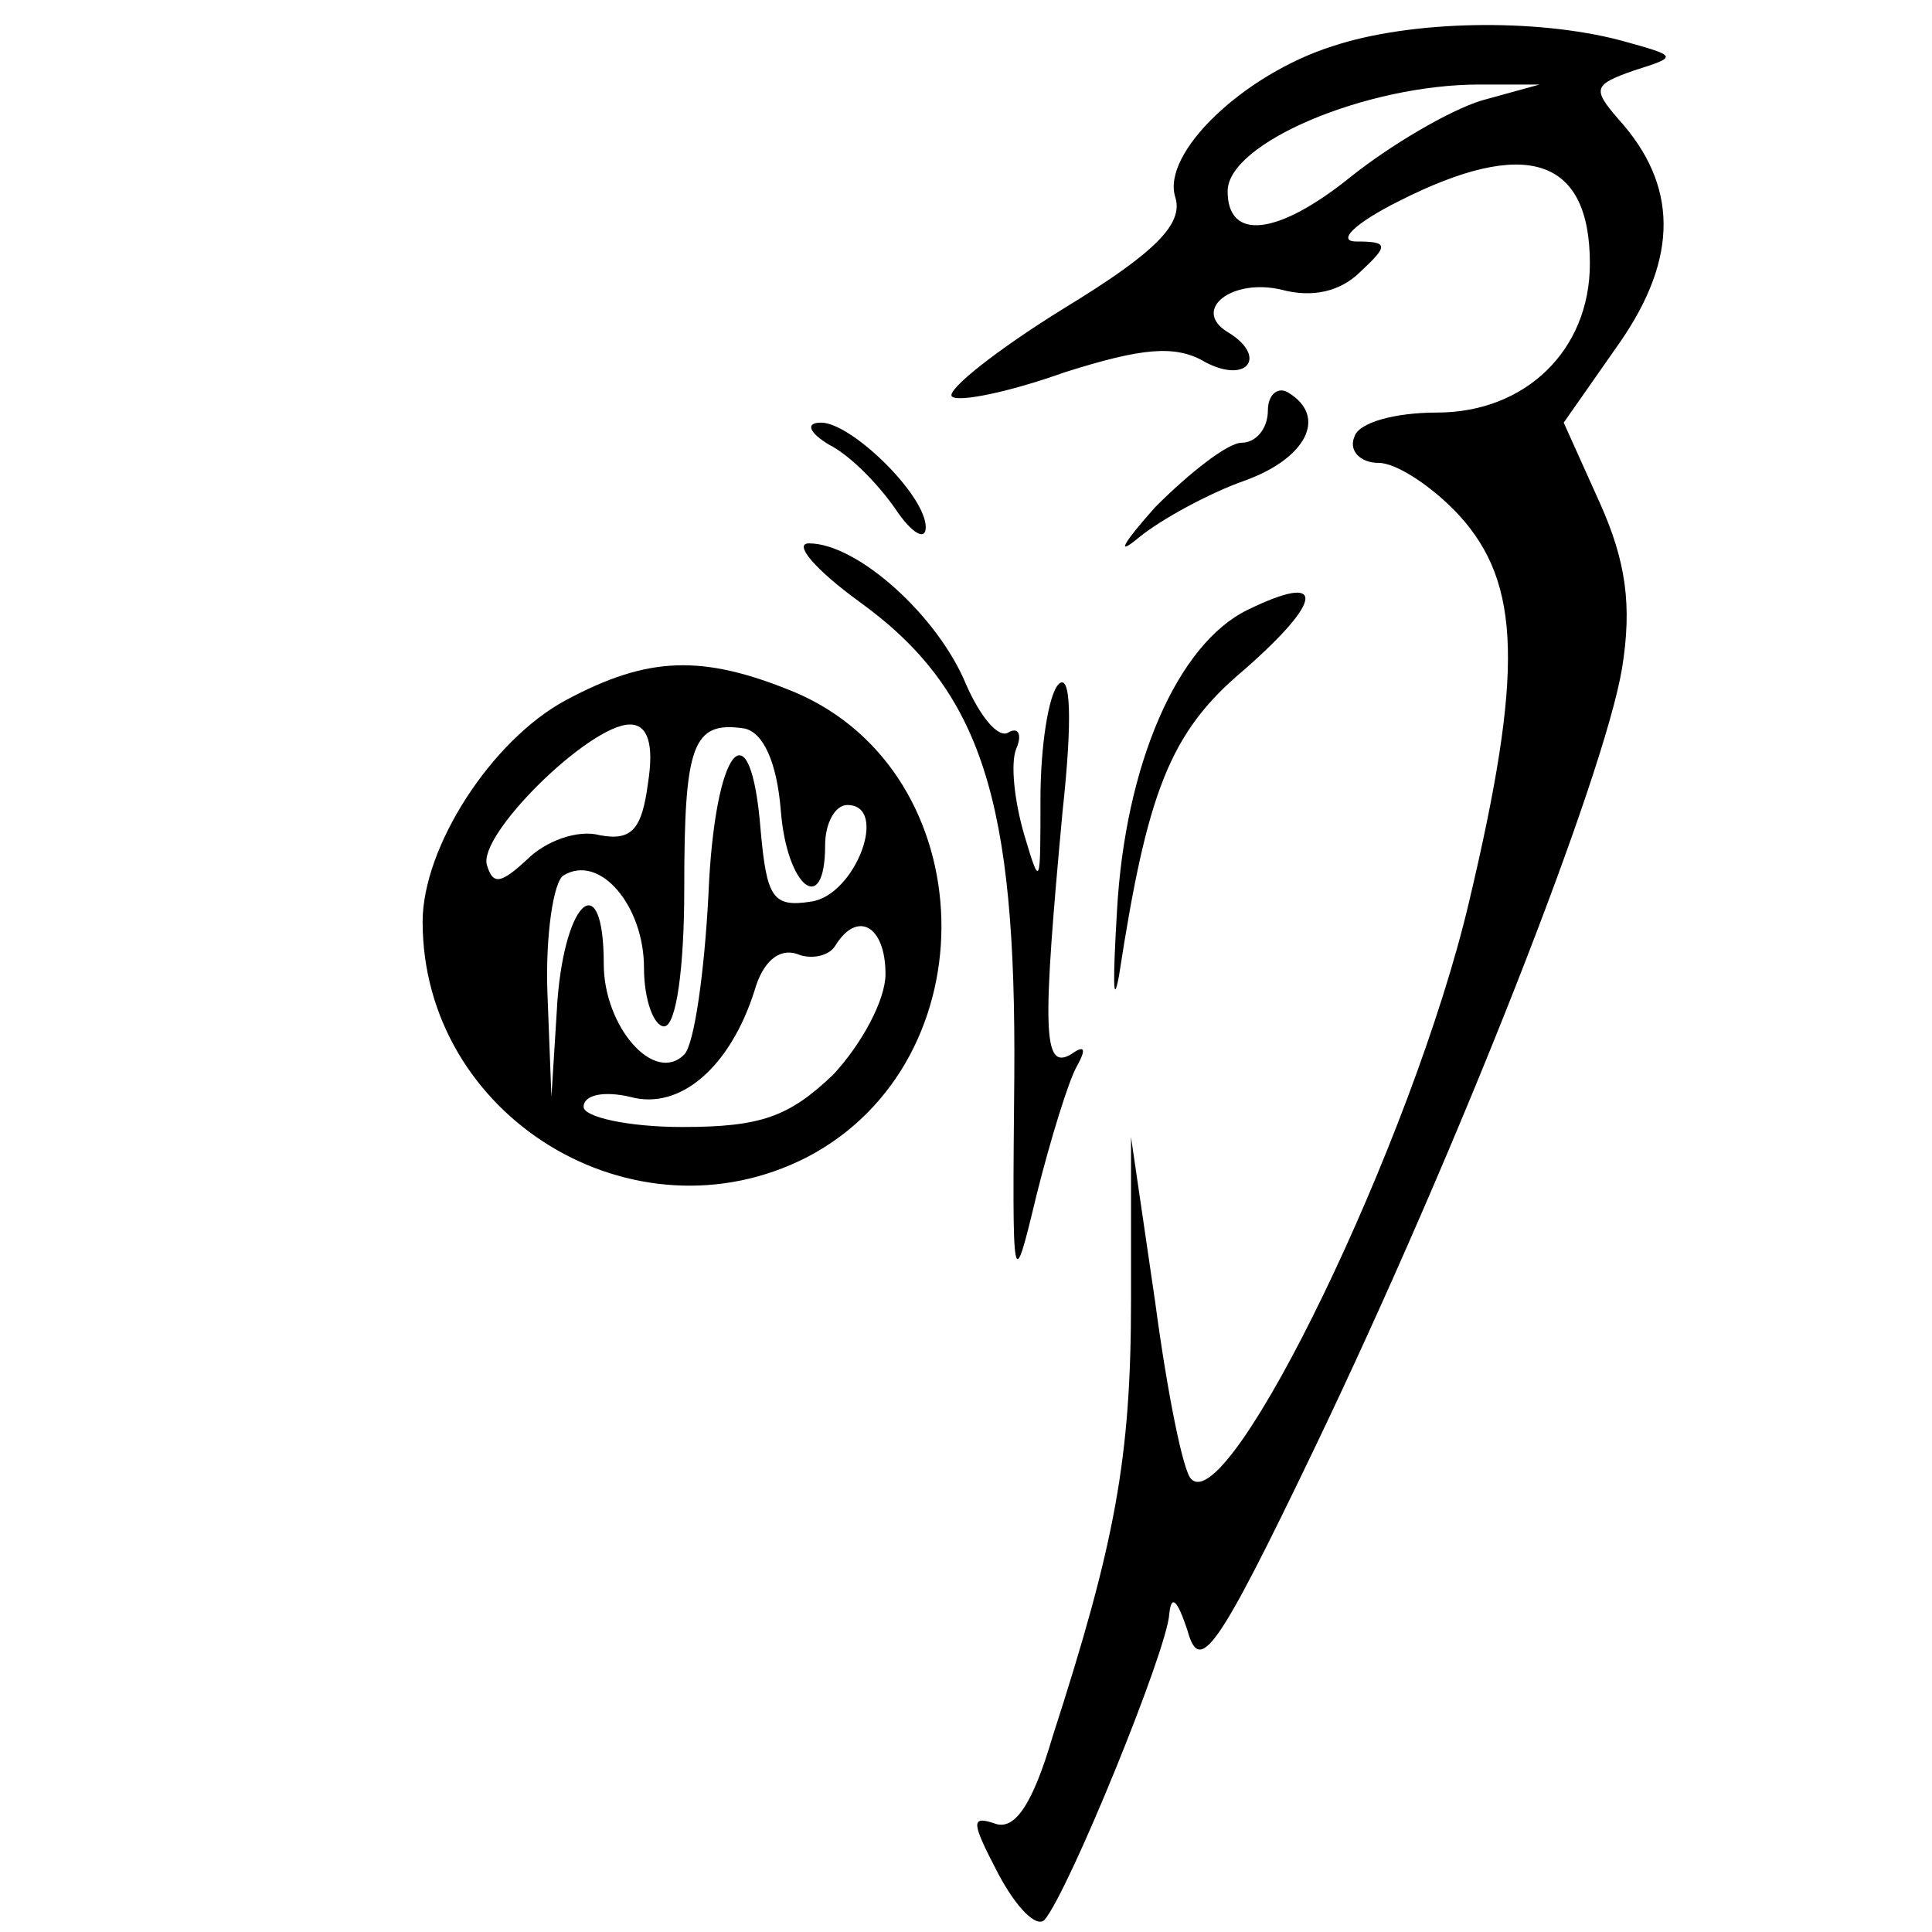
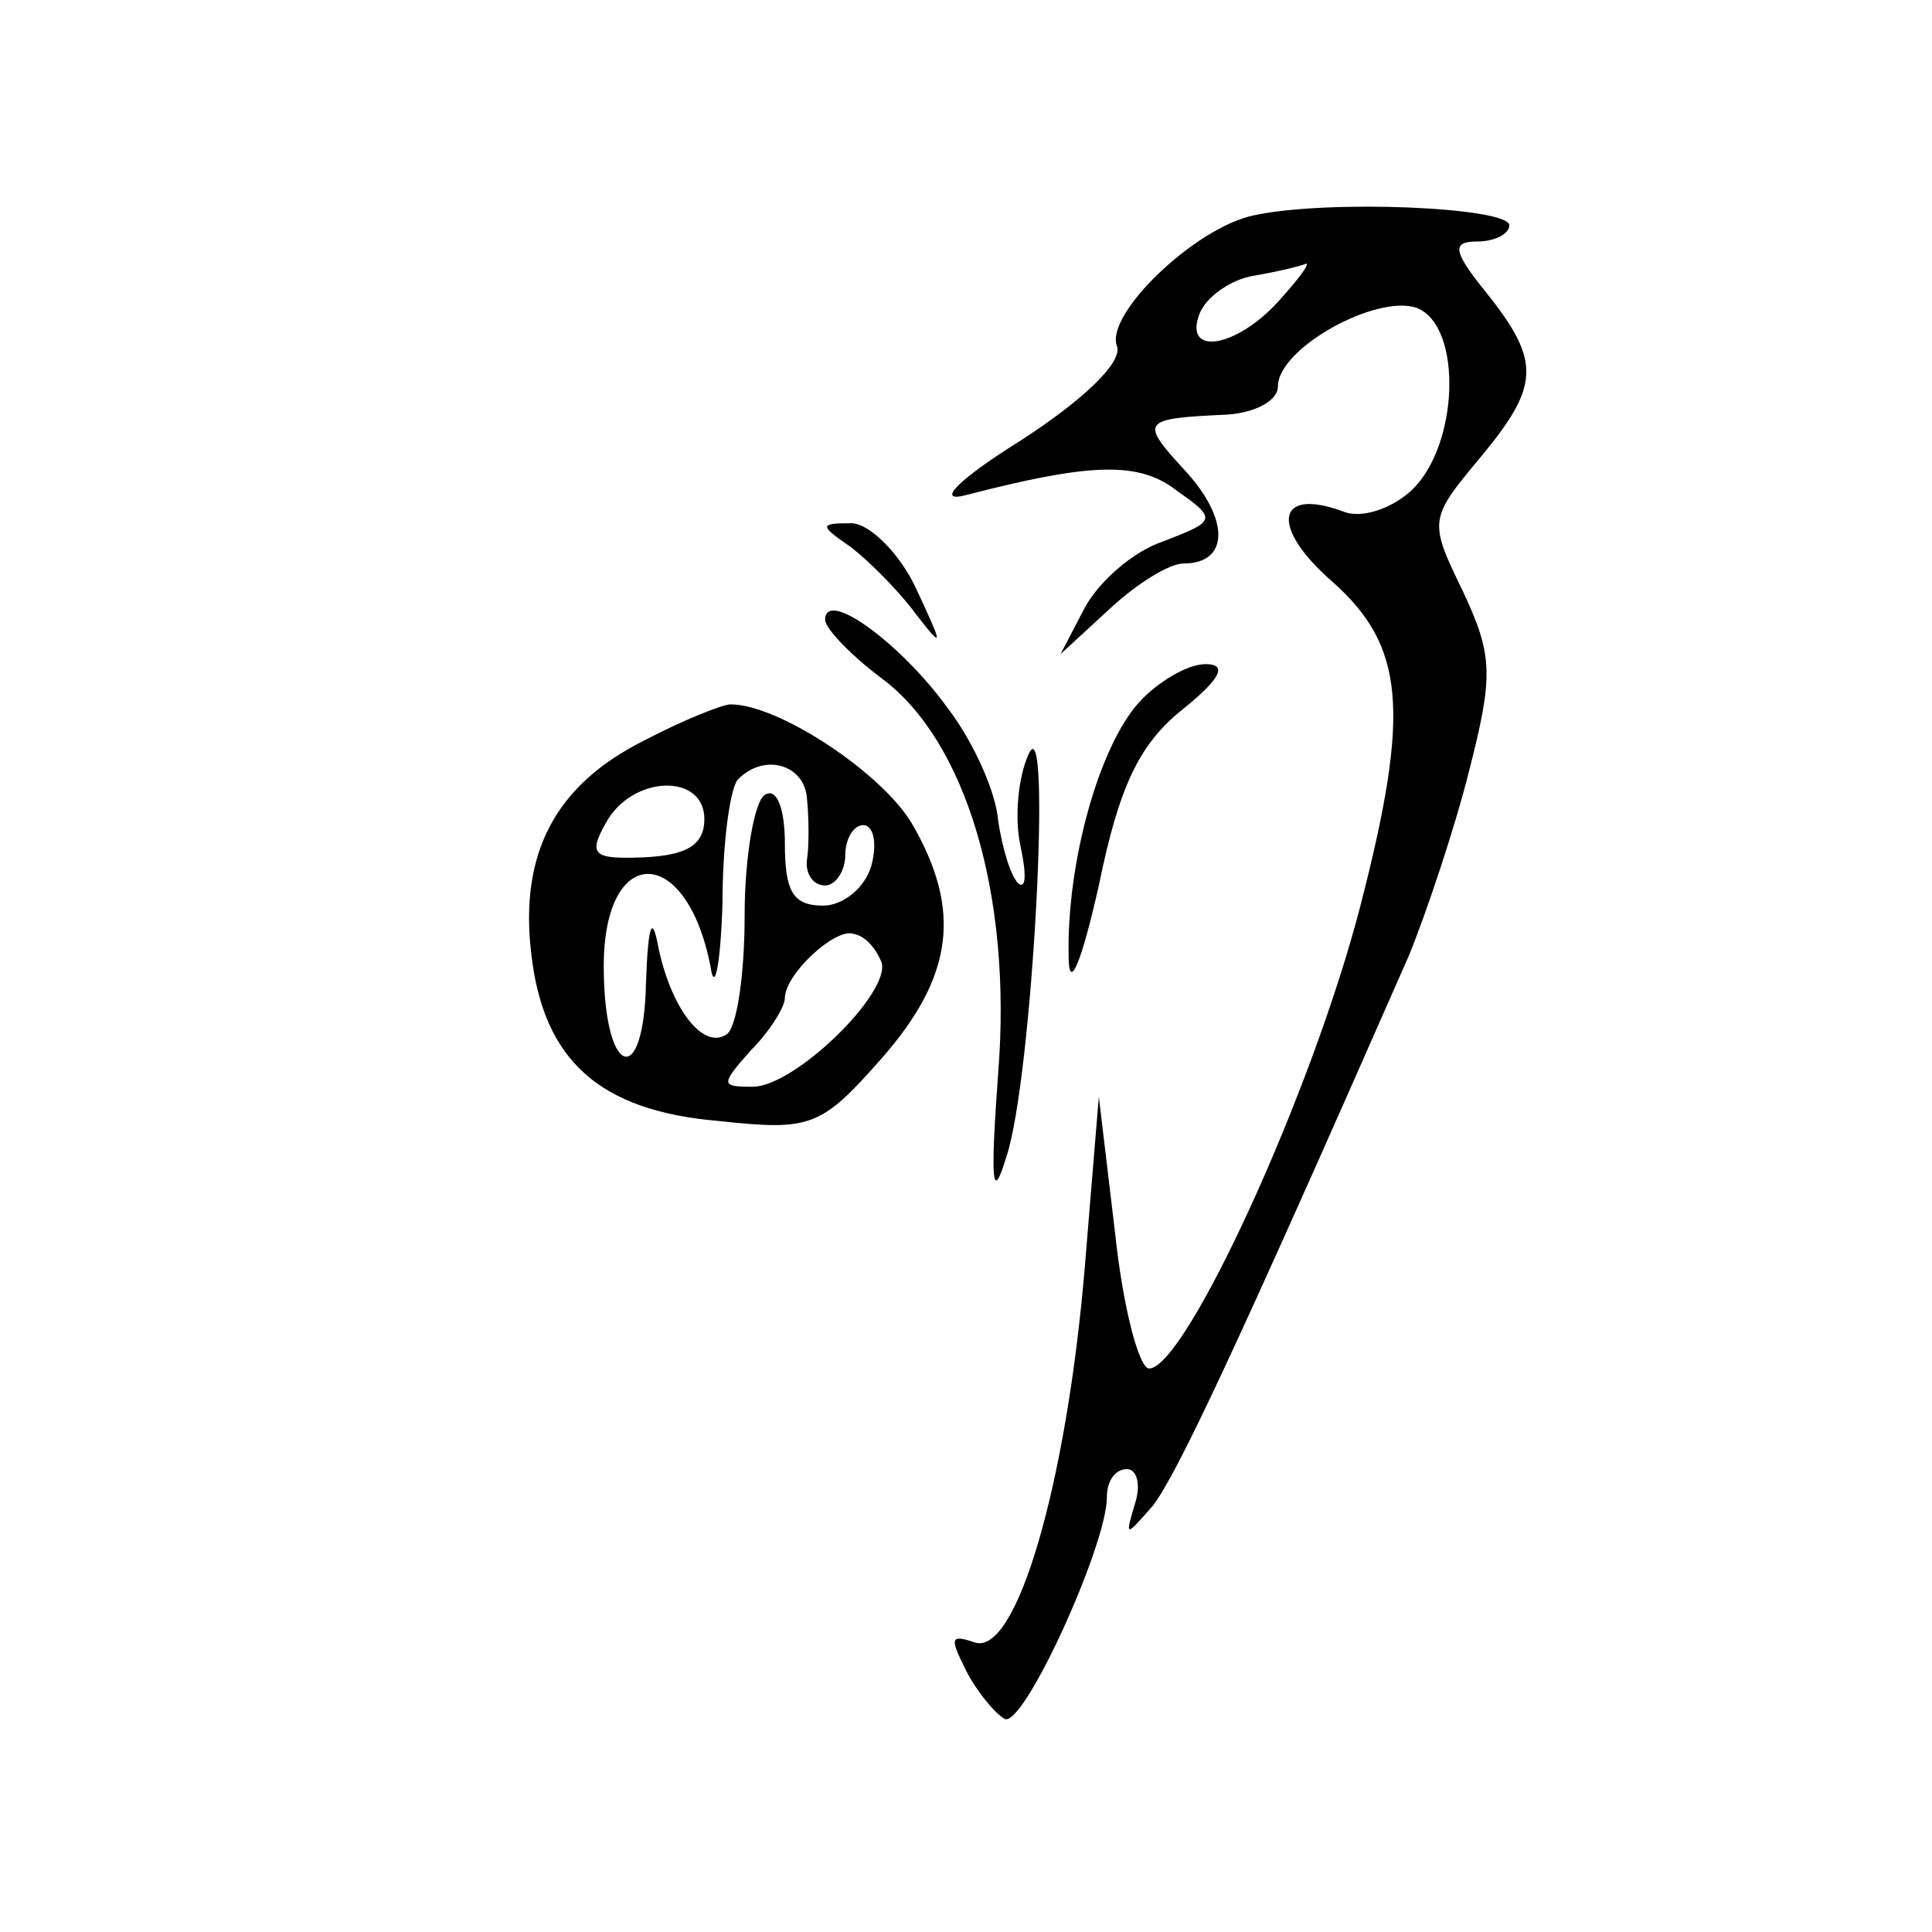
<svg xmlns="http://www.w3.org/2000/svg" version="1.0" width="96pt" height="96pt" viewBox="0 0 96 96" preserveAspectRatio="xMidYMid meet">
  <g transform="translate(0,96) scale(0.1,-0.1)" fill="#000000" stroke="none">
-     <path d="M662 937 c-44 -14 -85 -53 -78 -75 4 -13 -9 -27 -55 -55 -34 -21 -59 -41 -56 -44 3 -3 28 2 56 12 38 12 55 14 70 5 21 -11 31 3 11 15 -18 11 2 27 27 21 15 -4 29 -1 39 9 14 13 14 15 -2 15 -10 0 -1 9 21 20 63 32 95 22 95 -31 0 -43 -32 -74 -76 -74 -21 0 -39 -5 -41 -12 -3 -7 3 -13 12 -13 9 0 27 -12 40 -26 31 -34 32 -78 5 -192 -28 -119 -119 -306 -138 -287 -4 3 -12 43 -18 88 l-12 82 0 -81 c0 -79 -8 -121 -39 -217 -10 -34 -19 -47 -29 -43 -12 4 -11 0 2 -25 9 -17 19 -27 23 -23 12 14 61 134 62 152 1 10 4 7 9 -8 6 -22 14 -12 63 90 72 150 144 334 153 388 5 31 2 53 -11 82 l-18 40 28 40 c29 42 29 78 -1 111 -13 15 -12 17 8 24 22 7 22 7 -7 15 -42 11 -104 10 -143 -3z m74 -27 c-16 -5 -45 -22 -65 -38 -36 -29 -61 -32 -61 -7 0 24 69 53 125 53 l30 0 -29 -8z" />
-     <path d="M630 756 c0 -9 -6 -16 -13 -16 -7 0 -26 -15 -43 -32 -16 -18 -20 -25 -8 -15 11 9 35 22 52 28 31 11 42 32 22 44 -5 3 -10 -1 -10 -9z" />
-     <path d="M412 739 c10 -5 24 -19 33 -32 8 -12 15 -16 15 -9 0 16 -37 52 -52 52 -8 0 -6 -5 4 -11z" />
-     <path d="M427 661 c61 -44 78 -99 77 -236 -1 -107 -1 -109 11 -59 7 28 16 57 20 64 5 9 4 11 -3 6 -14 -8 -14 13 -4 121 5 46 4 69 -2 63 -5 -5 -9 -31 -9 -57 0 -43 0 -45 -8 -18 -5 17 -7 36 -4 43 3 7 1 11 -4 8 -5 -3 -14 8 -21 24 -14 34 -54 70 -78 70 -8 0 3 -13 25 -29z" />
-     <path d="M620 657 c-35 -17 -61 -77 -65 -150 -2 -34 -2 -48 1 -32 14 91 25 121 62 152 40 35 41 49 2 30z" />
-     <path d="M281 612 c-37 -20 -71 -73 -71 -110 0 -97 105 -161 191 -117 92 48 88 191 -6 231 -46 19 -73 18 -114 -4z m41 -41 c-3 -23 -8 -29 -24 -26 -11 3 -27 -3 -36 -12 -13 -12 -17 -13 -20 -3 -5 15 51 70 71 70 9 0 12 -10 9 -29z m66 -14 c3 -38 22 -53 22 -17 0 11 5 20 11 20 21 0 4 -45 -18 -48 -19 -3 -22 2 -25 35 -5 64 -23 42 -26 -32 -2 -38 -7 -74 -12 -79 -15 -15 -40 14 -40 45 0 48 -19 33 -23 -18 l-3 -48 -2 52 c-1 28 3 55 8 58 18 11 40 -15 40 -46 0 -16 5 -29 10 -29 6 0 10 29 10 68 0 72 4 84 30 80 9 -2 16 -16 18 -41z m52 -81 c0 -13 -12 -35 -26 -50 -22 -21 -36 -26 -75 -26 -27 0 -49 5 -49 10 0 6 10 8 23 5 25 -7 50 15 62 53 4 14 12 21 21 18 7 -3 16 -1 19 4 11 18 25 10 25 -14z" />
+     <path d="M623 853 c-29 -6 -74 -49 -68 -65 3 -8 -17 -27 -48 -47 -32 -20 -42 -31 -27 -27 62 16 86 17 105 2 20 -14 19 -15 -7 -25 -15 -5 -32 -20 -39 -33 l-12 -23 25 23 c13 12 29 22 36 22 23 0 23 22 1 46 -23 25 -22 26 21 28 14 1 25 7 25 14 0 19 49 46 69 39 23 -9 21 -69 -3 -91 -10 -9 -25 -14 -34 -10 -33 12 -36 -8 -5 -35 36 -32 39 -64 14 -161 -24 -93 -87 -230 -105 -230 -5 0 -13 30 -17 68 l-8 67 -7 -85 c-9 -107 -34 -194 -55 -186 -12 4 -12 2 -4 -14 5 -10 14 -21 19 -24 9 -6 51 86 51 110 0 8 4 14 10 14 5 0 7 -8 4 -17 -5 -17 -5 -17 9 -1 12 16 40 75 127 273 9 22 23 64 30 92 12 47 12 57 -3 89 -17 35 -17 36 8 66 30 36 31 48 4 82 -17 21 -18 26 -5 26 9 0 16 4 16 8 0 9 -90 13 -127 5z m12 -43 c-21 -23 -47 -27 -39 -6 3 8 15 17 27 19 12 2 24 5 26 6 2 0 -4 -8 -14 -19z" />
+     <path d="M423 688 c9 -7 24 -22 32 -33 14 -18 14 -17 0 13 -8 17 -23 32 -32 32 -16 0 -16 -1 0 -12z" />
+     <path d="M410 652 c0 -4 12 -17 28 -29 42 -31 65 -108 58 -196 -4 -55 -3 -65 4 -42 13 38 23 228 11 200 -5 -11 -7 -31 -4 -45 3 -14 3 -22 -1 -19 -4 4 -8 18 -10 31 -1 14 -12 39 -25 56 -23 32 -61 60 -61 44z" />
+     <path d="M566 611 c-20 -22 -36 -80 -35 -126 0 -18 6 -5 15 35 10 49 20 70 41 87 20 16 23 23 12 23 -9 0 -24 -9 -33 -19z" />
+     <path d="M320 592 c-44 -22 -62 -56 -56 -106 6 -53 34 -78 93 -83 46 -5 51 -3 81 31 36 41 40 74 15 117 -15 25 -66 59 -90 59 -4 0 -24 -8 -43 -18z m81 -29 c1 -10 1 -24 0 -30 -1 -7 3 -13 9 -13 5 0 10 7 10 15 0 8 4 15 9 15 5 0 7 -9 4 -20 -3 -11 -14 -20 -24 -20 -15 0 -19 7 -19 31 0 17 -4 28 -10 24 -5 -3 -10 -30 -10 -60 0 -30 -4 -56 -9 -59 -12 -8 -28 14 -34 44 -3 16 -5 10 -6 -18 -1 -54 -21 -47 -21 8 0 61 41 61 53 0 2 -14 5 0 6 31 0 31 4 59 8 62 13 13 33 7 34 -10z m-51 -10 c0 -13 -9 -18 -30 -19 -25 -1 -28 1 -19 17 13 24 49 25 49 2z m88 -71 c5 -15 -43 -62 -64 -62 -16 0 -16 1 -1 18 10 10 17 22 17 26 0 12 25 35 34 32 6 -1 11 -7 14 -14z" />
  </g>
</svg>
